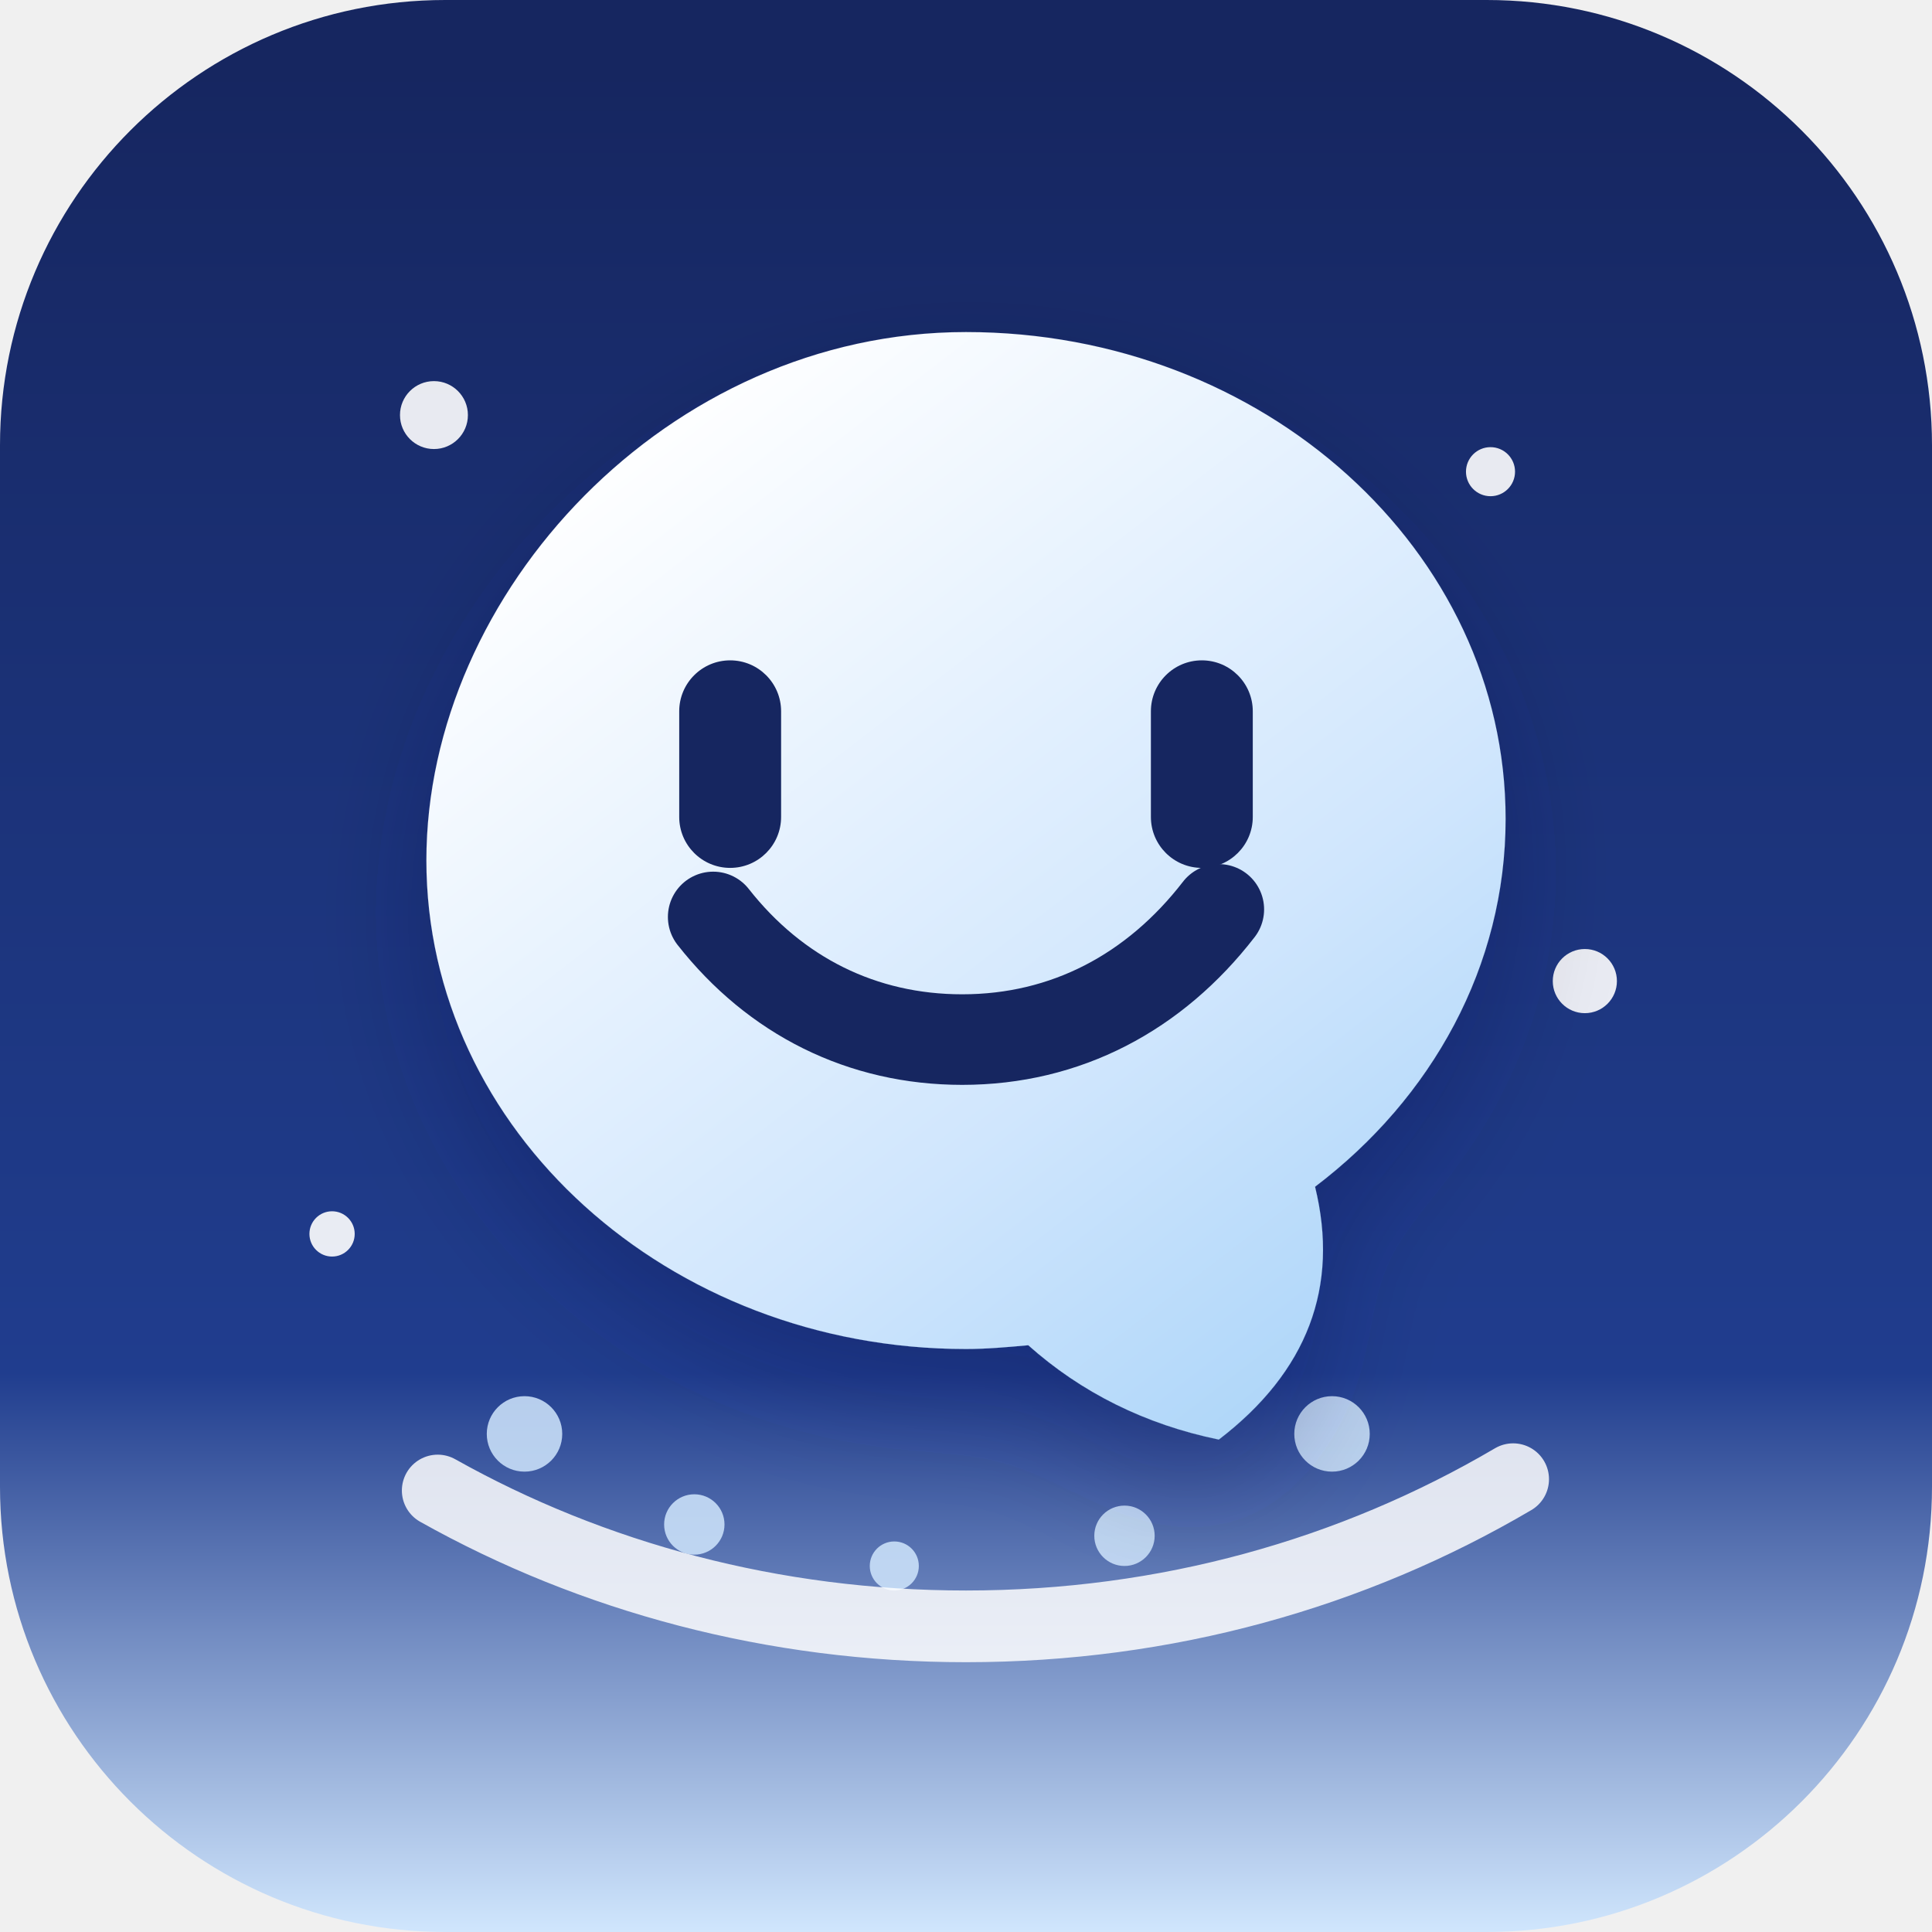
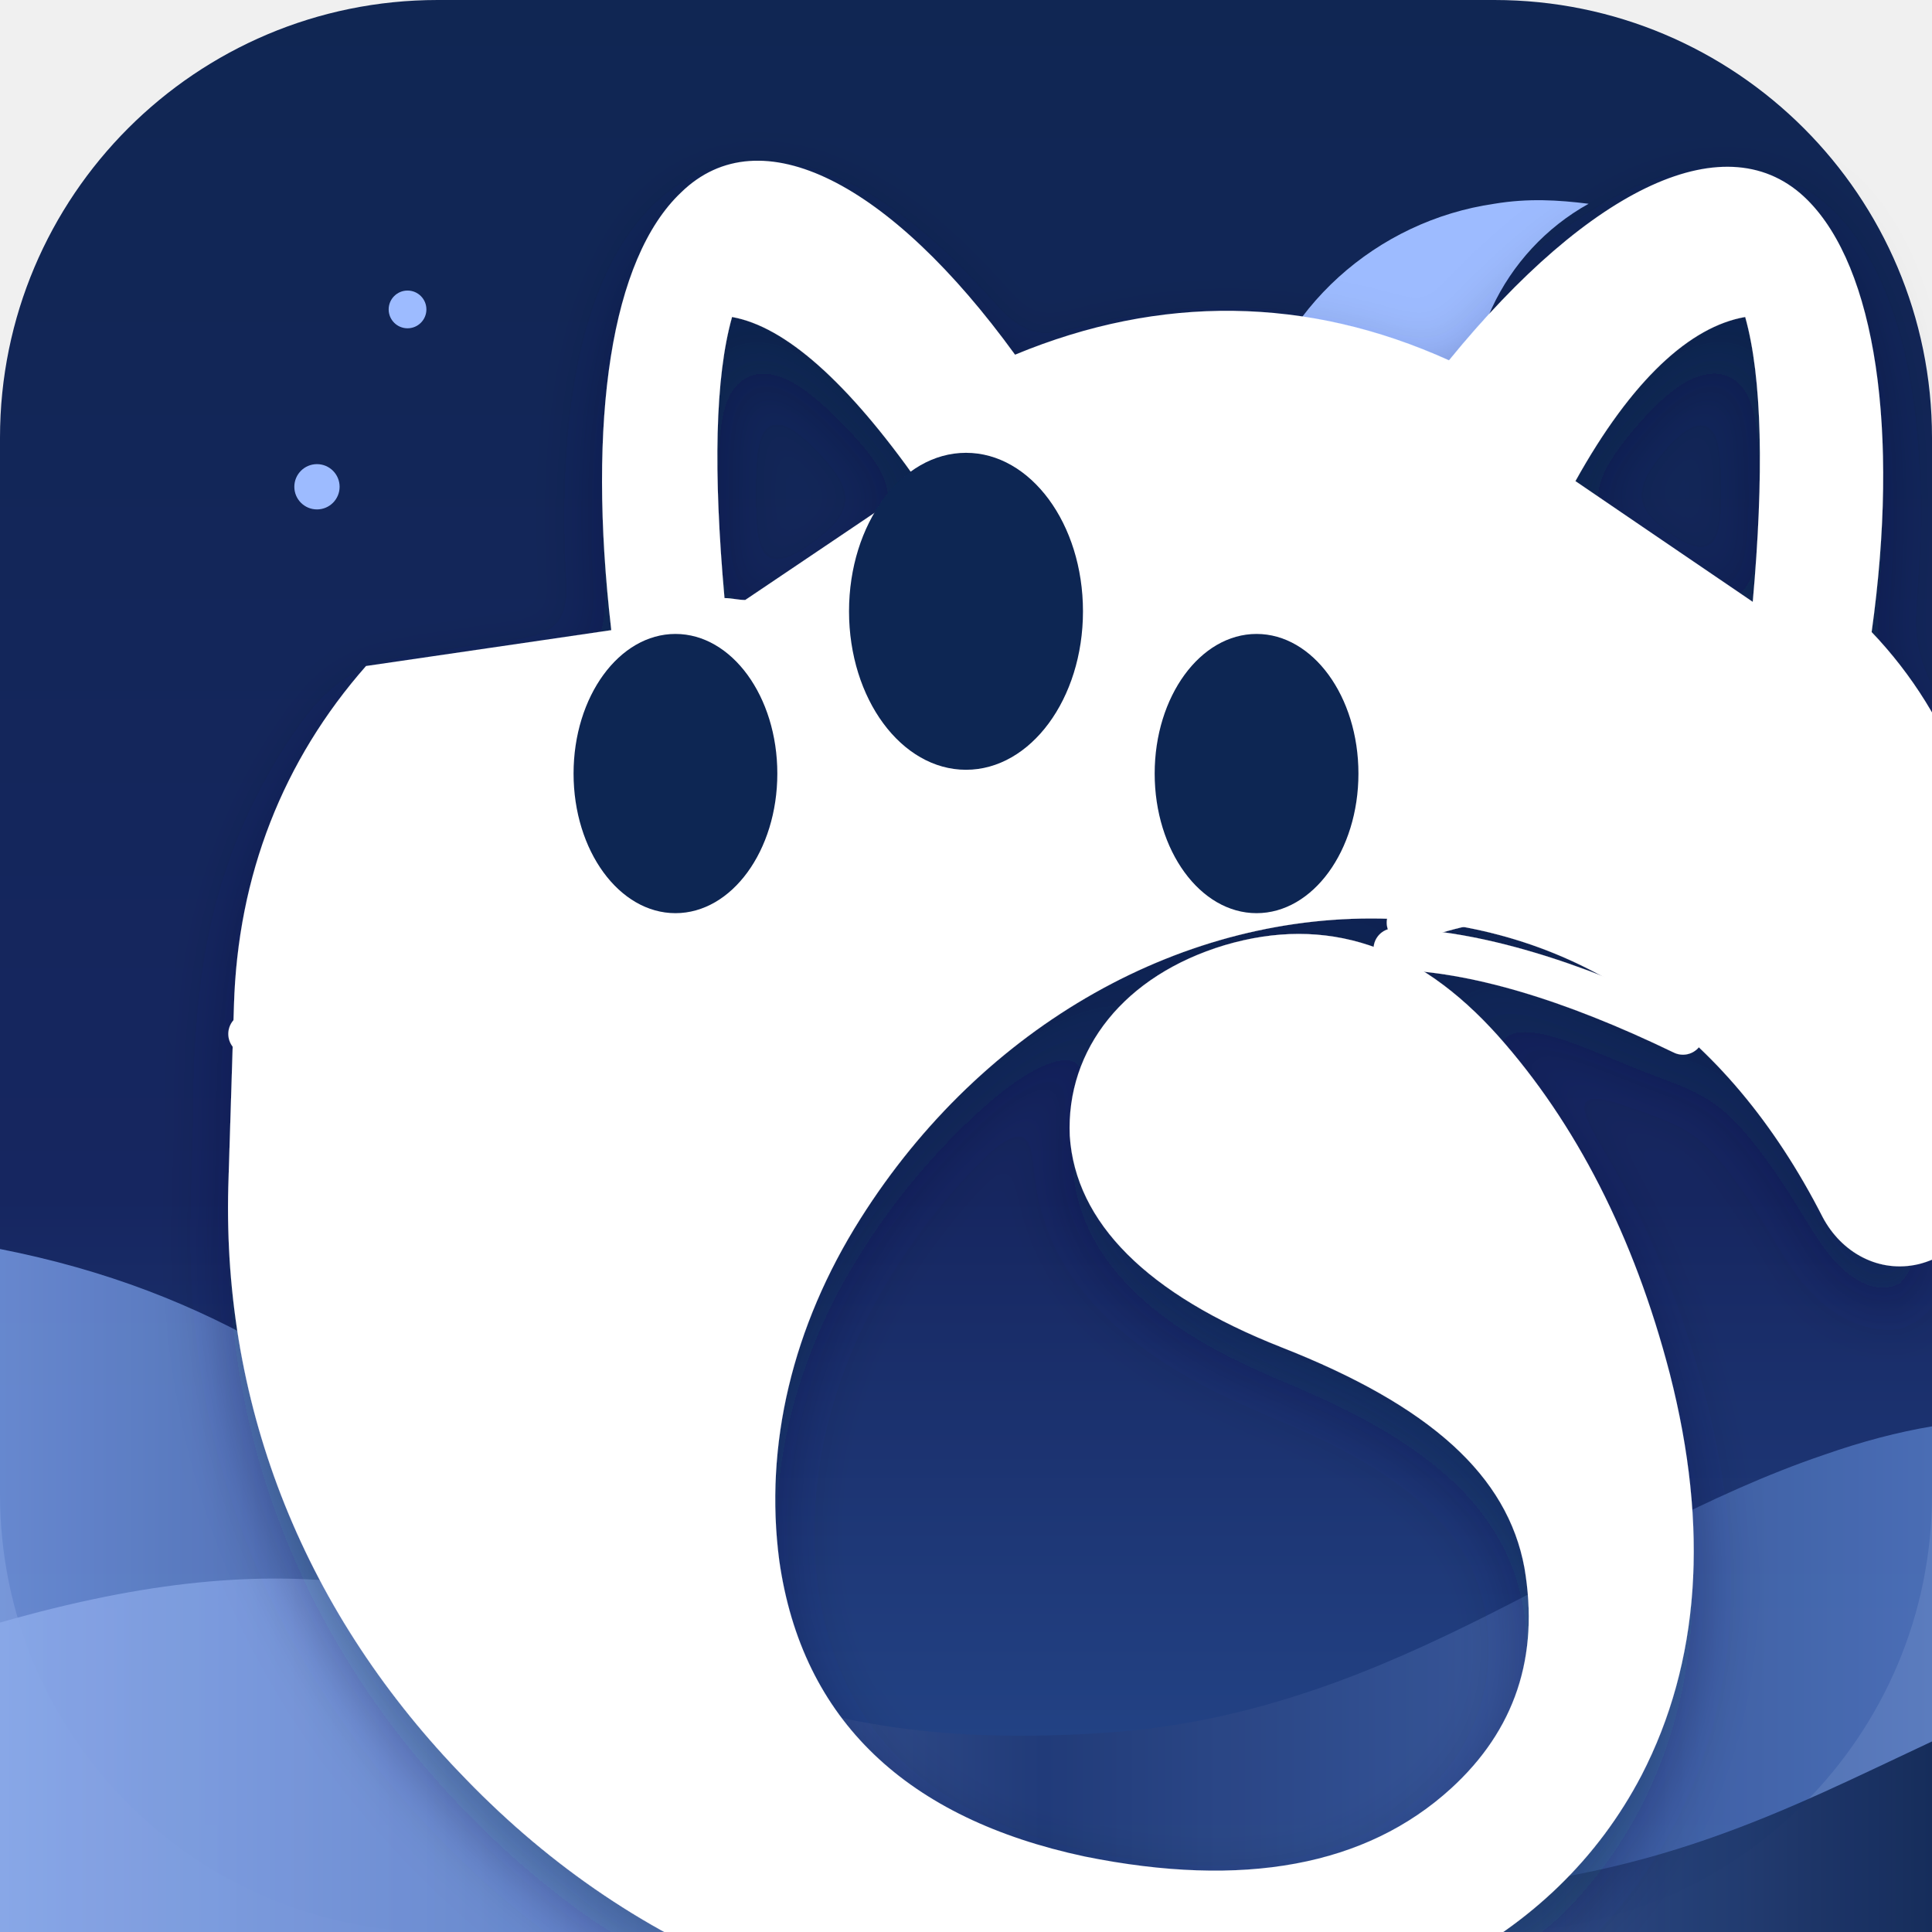
<svg xmlns="http://www.w3.org/2000/svg" viewBox="0 0 1024 1024">
  <defs>
-     <linearGradient id="night" x1="512" y1="36" x2="512" y2="1024" gradientUnits="userSpaceOnUse">
-       <stop offset="0" stop-color="#162660" />
-       <stop offset="0.7" stop-color="#203D8E" />
-       <stop offset="1" stop-color="#D0E6FD" />
+     <linearGradient id="night" x1="512" y1="0" x2="512" y2="1024" gradientUnits="userSpaceOnUse">
+       <stop offset="0" stop-color="#102653" />
+       <stop offset="0.62" stop-color="#162660" />
+       <stop offset="1" stop-color="#274C91" />
    </linearGradient>
-     <linearGradient id="moon" x1="326" y1="230" x2="734" y2="760" gradientUnits="userSpaceOnUse">
-       <stop offset="0" stop-color="#FFFFFF" />
-       <stop offset="0.62" stop-color="#D0E6FD" />
-       <stop offset="1" stop-color="#A8D3F8" />
+     <linearGradient id="hillA" x1="0" y1="792" x2="1024" y2="792" gradientUnits="userSpaceOnUse">
+       <stop offset="0" stop-color="#6D8FD7" />
+       <stop offset="0.54" stop-color="#213B78" />
+       <stop offset="1" stop-color="#4E72BA" />
    </linearGradient>
-     <filter id="lift" x="-18%" y="-18%" width="136%" height="136%">
-       <feDropShadow dx="0" dy="28" stdDeviation="30" flood-color="#07143E" flood-opacity="0.24" />
+     <linearGradient id="hillB" x1="0" y1="882" x2="1024" y2="882" gradientUnits="userSpaceOnUse">
+       <stop offset="0" stop-color="#8AA8E8" />
+       <stop offset="0.56" stop-color="#4C6FBA" />
+       <stop offset="1" stop-color="#102653" />
+     </linearGradient>
+     <filter id="paperShadow" x="-12%" y="-12%" width="124%" height="124%">
+       <feDropShadow dx="0" dy="18" stdDeviation="18" flood-color="#07143E" flood-opacity="0.36" />
    </filter>
  </defs>
-   <rect width="1024" height="1024" rx="236" fill="url(#night)" />
-   <g fill="#FFFFFF" opacity="0.9">
-     <circle cx="230" cy="220" r="18" />
-     <circle cx="790" cy="250" r="13" />
-     <circle cx="840" cy="520" r="17" />
-     <circle cx="176" cy="654" r="12" />
+   <rect width="1024" height="1024" rx="232" fill="url(#night)" />
+   <path d="M0 662c112 22 190 74 273 154 88 85 187 112 318 102 151-12 252-105 376-147 20-7 39-12 57-15v268H0z" fill="url(#hillA)" opacity="0.92" />
+   <path d="M0 860c154-44 244-24 376 45 100 52 218 104 377 98 122-5 194-44 271-80v101H0z" fill="url(#hillB)" opacity="0.92" />
+   <circle cx="168" cy="258" r="12" fill="#9DBBFF" />
+   <circle cx="216" cy="164" r="10" fill="#9DBBFF" />
+   <circle cx="850" cy="358" r="12" fill="#9DBBFF" />
+   <path d="M842 108c-45 25-72 78-59 133 14 62 73 102 135 94-31 45-89 70-148 57-75-16-123-90-107-165 14-64 67-110 129-119 18-3 34-2 50 0z" fill="#9DBBFF" />
+   <g filter="url(#paperShadow)">
+     <path d="M324 334c-13-112 0-197 37-232 42-41 111-5 177 86 77-32 155-31 230 3 75-92 148-127 190-85 36 36 49 122 34 229 43 45 67 107 64 181l-3 111c-1 21-16 38-36 43-21 5-41-6-51-25-51-100-130-154-229-158-109-4-216 56-281 159-36 57-51 120-43 181 12 85 68 137 162 157 84 17 149 5 194-36 34-31 47-70 39-117-9-49-50-86-129-117-71-28-109-66-112-112-2-46 29-85 82-101 54-16 102 0 145 48 41 46 72 106 91 179 21 82 16 153-15 213-46 88-142 137-272 139-143 3-260-43-351-137-85-87-129-196-126-314l3-96c2-69 26-130 70-180zm71-16 92-62c-38-54-71-83-99-88-9 32-10 82-4 149 4 0 7 1 11 1zm440-63 94 64c6-67 5-119-4-151-29 5-60 33-90 87z" fill="#FFFFFF" />
+     <ellipse cx="358" cy="410" rx="54" ry="74" fill="#102653" />
+     <ellipse cx="666" cy="410" rx="54" ry="74" fill="#102653" />
+     <ellipse cx="512" cy="324" rx="62" ry="84" fill="#102653" />
+     <path d="M142 480c54-9 98-6 136 9" fill="none" stroke="#FFFFFF" stroke-width="22" stroke-linecap="round" />
+     <path d="M132 548c60-29 111-44 153-45" fill="none" stroke="#FFFFFF" stroke-width="22" stroke-linecap="round" />
+     <path d="M882 480c-54-9-98-6-136 9" fill="none" stroke="#FFFFFF" stroke-width="22" stroke-linecap="round" />
+     <path d="M892 548c-60-29-111-44-153-45" fill="none" stroke="#FFFFFF" stroke-width="22" stroke-linecap="round" />
  </g>
-   <g fill="#D0E6FD" opacity="0.85">
-     <circle cx="278" cy="760" r="20" />
-     <circle cx="368" cy="808" r="16" />
-     <circle cx="474" cy="830" r="13" />
-     <circle cx="596" cy="814" r="16" />
-     <circle cx="706" cy="760" r="20" />
-   </g>
-   <g filter="url(#lift)">
-     <path d="M512 176c158 0 286 116 286 258 0 78-39 148-101 195 13 53-4 98-51 134-39-8-73-25-101-50-11 1-22 2-33 2-158 0-286-116-286-259 0-142 128-280 286-280z" fill="url(#moon)" />
-     <path d="M378 486c33 42 79 65 132 65 55 0 102-25 136-69" fill="none" stroke="#162660" stroke-width="48" stroke-linecap="round" />
-     <rect x="360" y="350" width="54" height="110" rx="27" fill="#162660" />
-     <rect x="610" y="350" width="54" height="110" rx="27" fill="#162660" />
-   </g>
-   <path d="M232 790c82 46 178 72 280 72 106 0 205-28 290-78" fill="none" stroke="#FFFFFF" stroke-width="38" stroke-linecap="round" opacity="0.84" />
</svg>
